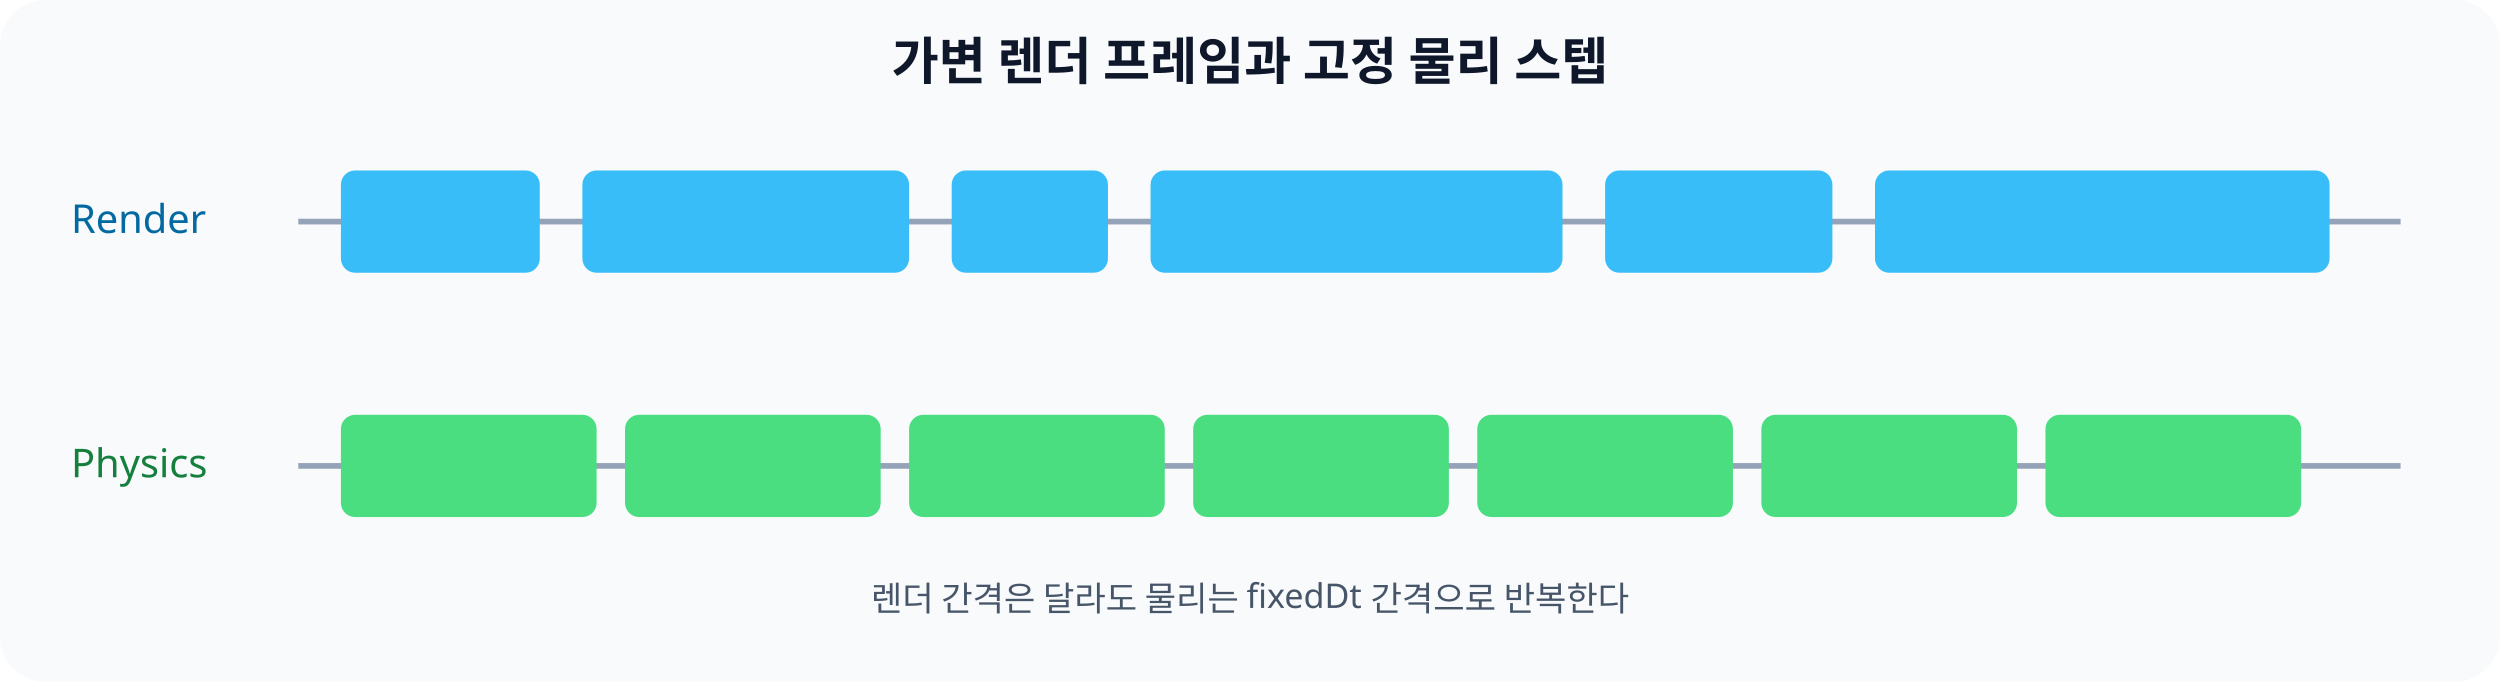
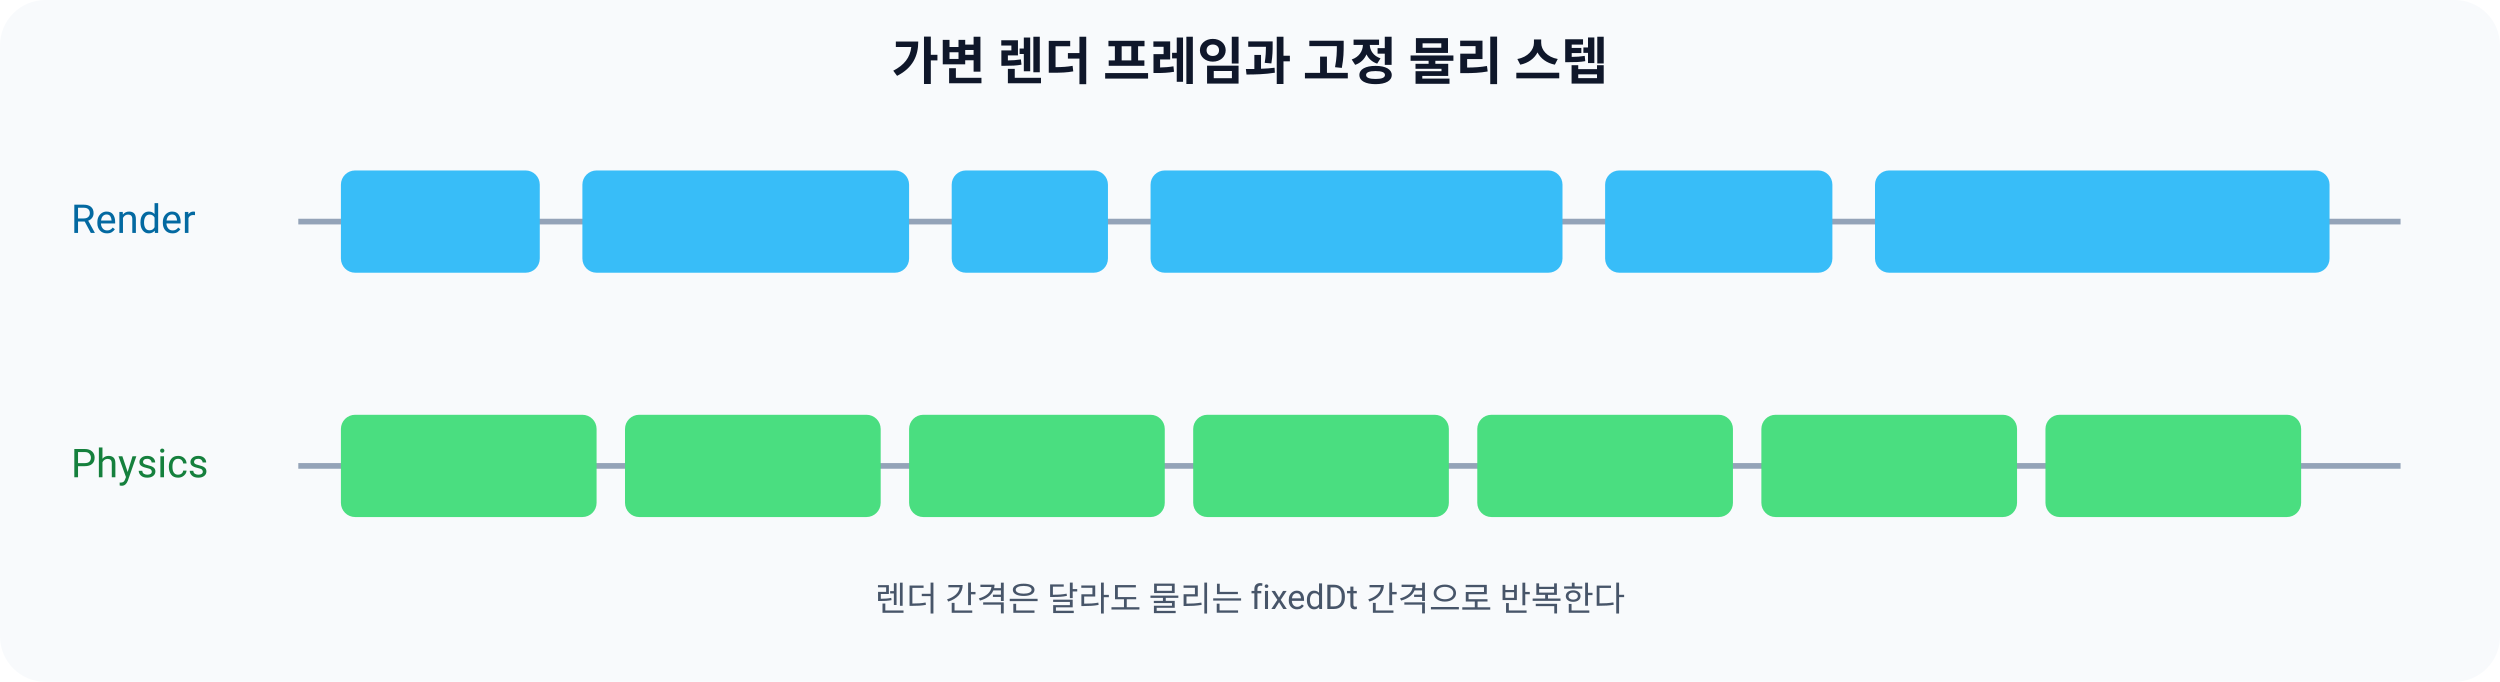
<svg xmlns="http://www.w3.org/2000/svg" viewBox="0 0 880 240">
  <rect width="880" height="240" rx="16" fill="#f8fafc" />
-   <text x="440" y="28" text-anchor="middle" font-family="sans-serif" font-size="18" font-weight="700" fill="#0f172a">가변 렌더 프레임과 고정 물리 스텝</text>
-   <g font-family="sans-serif">
+   <text x="440" y="28" text-anchor="middle" font-family="-apple-system, BlinkMacSystemFont, 'Segoe UI', Roboto, 'Apple SD Gothic Neo', 'Malgun Gothic', 'Nanum Gothic', 'Noto Sans KR', sans-serif" font-size="18" font-weight="700" fill="#0f172a">가변 렌더 프레임과 고정 물리 스텝</text>
+   <g font-family="-apple-system, BlinkMacSystemFont, 'Segoe UI', Roboto, 'Apple SD Gothic Neo', 'Malgun Gothic', 'Nanum Gothic', 'Noto Sans KR', sans-serif">
    <text x="25" y="82" font-size="14" fill="#0369a1">Render</text>
    <text x="25" y="168" font-size="14" fill="#15803d">Physics</text>
  </g>
  <line x1="105" y1="78" x2="845" y2="78" stroke="#94a3b8" stroke-width="2" />
  <g fill="#38bdf8">
    <rect x="120" y="60" width="70" height="36" rx="5" />
    <rect x="205" y="60" width="115" height="36" rx="5" />
    <rect x="335" y="60" width="55" height="36" rx="5" />
    <rect x="405" y="60" width="145" height="36" rx="5" />
    <rect x="565" y="60" width="80" height="36" rx="5" />
    <rect x="660" y="60" width="160" height="36" rx="5" />
  </g>
  <line x1="105" y1="164" x2="845" y2="164" stroke="#94a3b8" stroke-width="2" />
  <g fill="#4ade80">
    <rect x="120" y="146" width="90" height="36" rx="5" />
    <rect x="220" y="146" width="90" height="36" rx="5" />
    <rect x="320" y="146" width="90" height="36" rx="5" />
    <rect x="420" y="146" width="90" height="36" rx="5" />
    <rect x="520" y="146" width="90" height="36" rx="5" />
    <rect x="620" y="146" width="90" height="36" rx="5" />
    <rect x="720" y="146" width="90" height="36" rx="5" />
  </g>
-   <text x="440" y="215" text-anchor="middle" font-family="sans-serif" font-size="12" fill="#475569">렌더 간격은 달라도 물리는 fixedDt 간격으로 반복한다</text>
+   <text x="440" y="215" text-anchor="middle" font-family="-apple-system, BlinkMacSystemFont, 'Segoe UI', Roboto, 'Apple SD Gothic Neo', 'Malgun Gothic', 'Nanum Gothic', 'Noto Sans KR', sans-serif" font-size="12" fill="#475569">렌더 간격은 달라도 물리는 fixedDt 간격으로 반복한다</text>
</svg>
